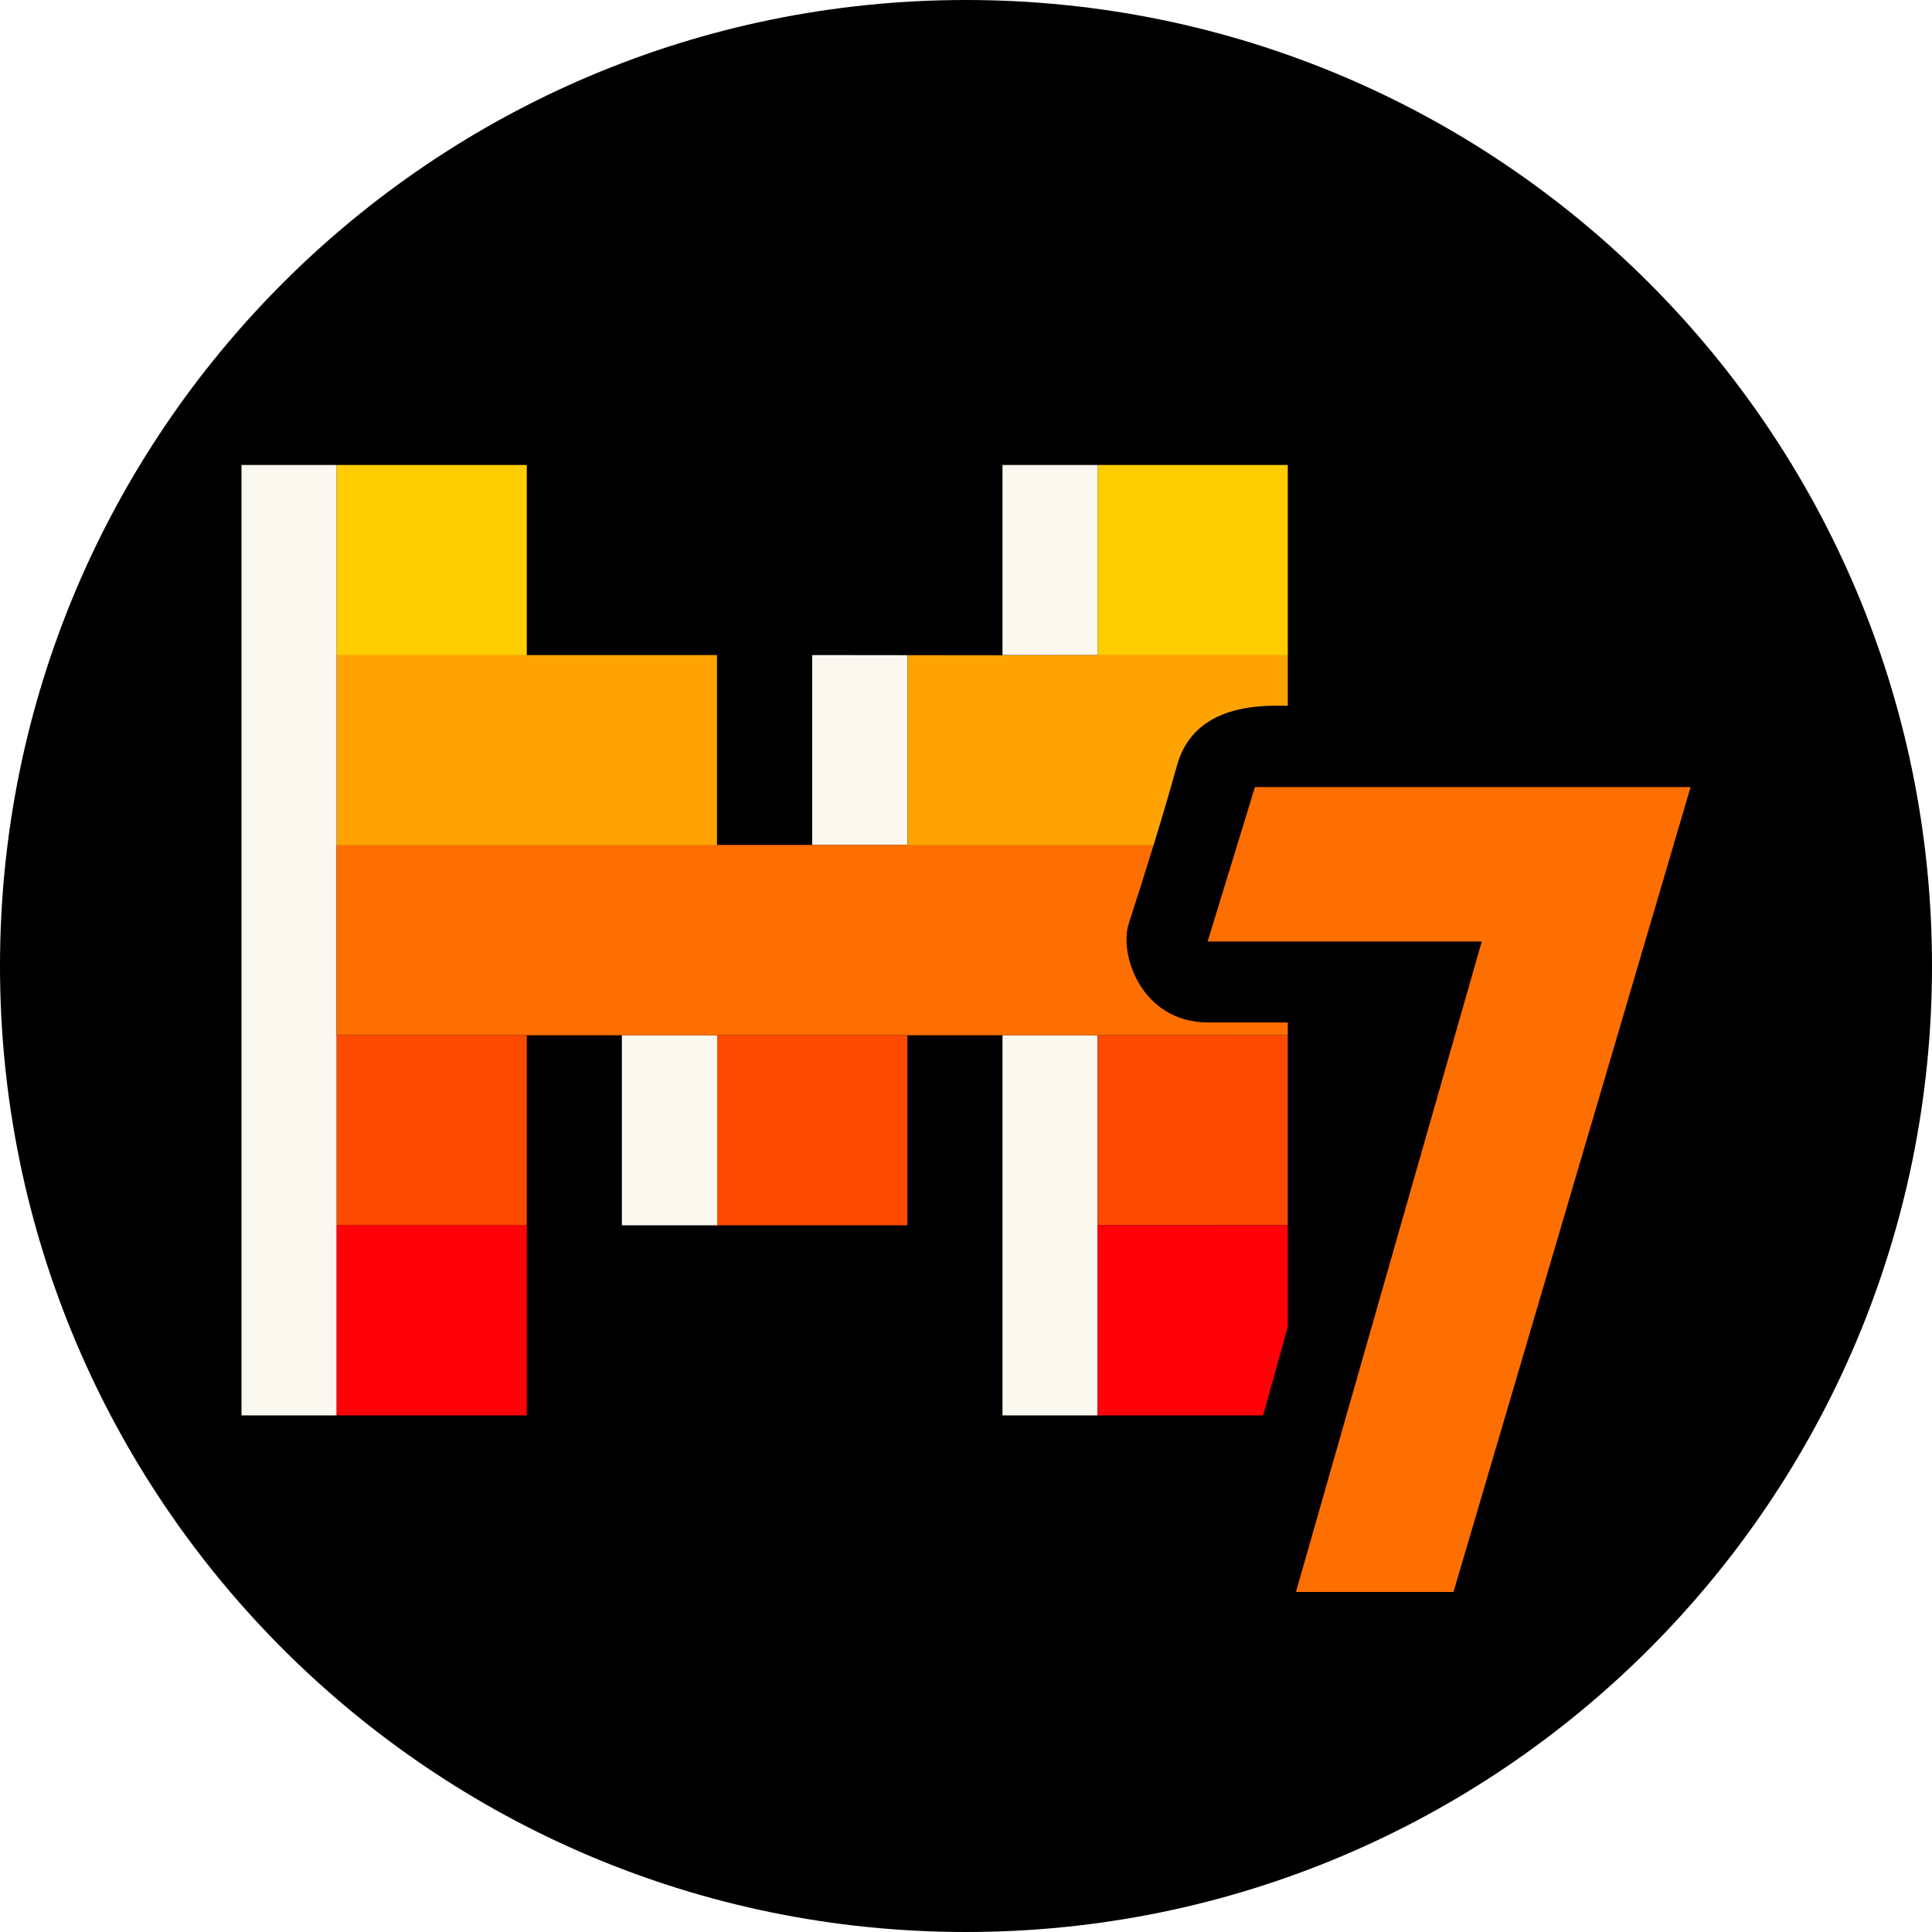
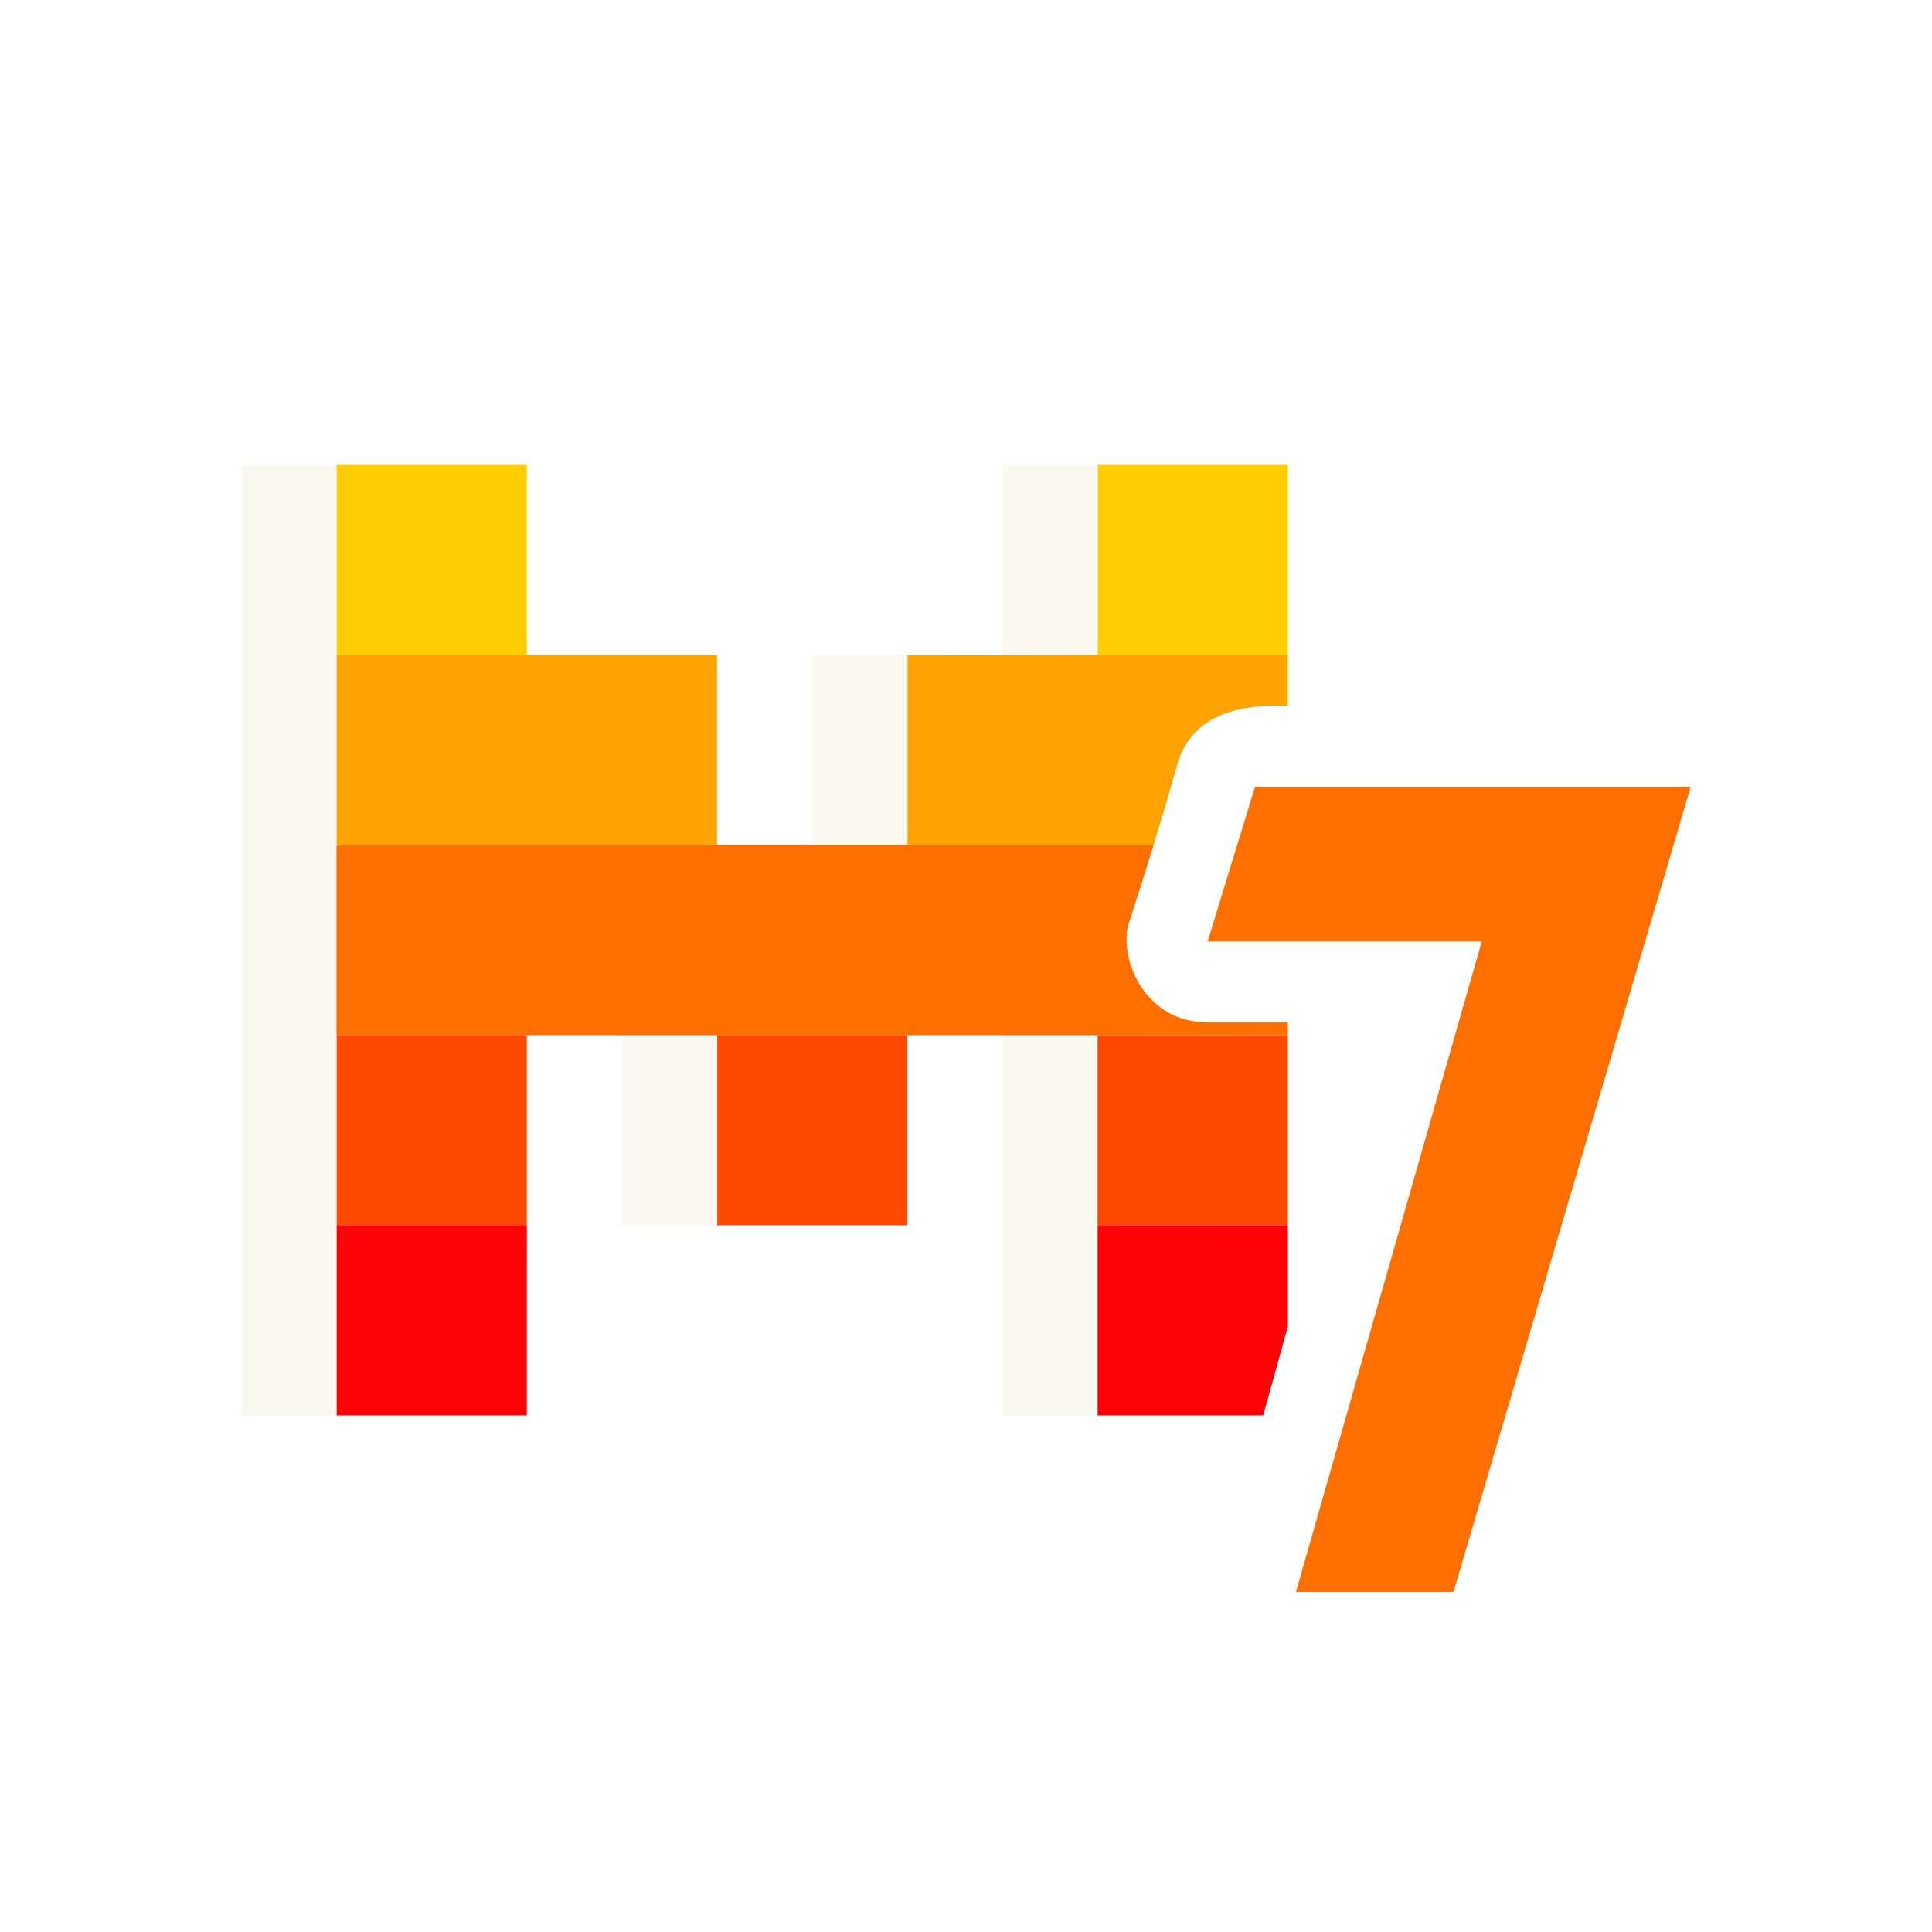
<svg xmlns="http://www.w3.org/2000/svg" width="18" height="18" viewBox="0 0 18 18" fill="none">
-   <circle cx="9" cy="9" r="9" fill="black" />
  <path d="M3.135 6.103H6.68V7.872V7.876H3.135V6.103Z" fill="#FFA302" />
  <path d="M3.135 4.332H4.908V6.105H3.135V4.332Z" fill="#FFCD00" />
  <path d="M10.226 4.332H11.998V6.105H10.226V6.103V4.332Z" fill="#FFCD00" />
  <path d="M6.682 9.643H8.454V9.645V11.416H6.682V9.645V9.643Z" fill="#FD4A00" />
  <path d="M3.135 9.643H4.908V9.645V11.416H3.135V9.643Z" fill="#FD4A00" />
  <path d="M3.135 11.415H4.908V13.187H3.135V11.415Z" fill="#FF0107" />
  <path d="M7.567 6.103V7.872H8.455V6.104L7.567 6.103Z" fill="#FBF8F0" />
  <path d="M5.794 9.645V11.416H6.682V9.645H5.794Z" fill="#FBF8F0" />
  <path d="M2.25 4.332V13.187H3.135V11.416V11.415V9.645V9.643V7.876V7.872V6.105V6.103V4.332H2.25Z" fill="#FBF8F0" />
  <path d="M10.226 4.332H9.34V6.103H10.226V4.332Z" fill="#FBF8F0" />
  <path d="M9.34 9.645V13.187H10.226V11.416V11.415V9.645H9.34Z" fill="#FBF8F0" />
  <path d="M11.998 6.105H10.226V6.103L9.34 6.105L8.455 6.104V7.872V7.876H10.747C10.824 7.625 10.9 7.369 10.965 7.134C11.063 6.782 11.349 6.575 11.889 6.575H11.998L11.998 6.105Z" fill="#FFA302" />
  <path d="M10.226 9.645V11.415L11.998 11.416V9.645L10.226 9.643V9.645Z" fill="#FD4A00" />
  <path d="M3.135 7.876V9.643H4.908V9.645H5.794H6.682V9.643H8.454V9.645H9.34H10.226V9.643L11.998 9.645V9.526H11.255C10.941 9.526 10.732 9.363 10.613 9.164C10.498 8.971 10.47 8.744 10.518 8.599C10.588 8.383 10.668 8.132 10.747 7.876H8.455V7.872H7.567H6.68V7.876H3.135Z" fill="#FF6F00" />
  <path d="M10.226 11.416V13.187H11.769L11.998 12.361V11.416L10.226 11.415V11.416Z" fill="#FF0107" />
  <path d="M11.692 7.333L11.251 8.772H13.805L12.074 14.832H13.542L15.751 7.333H11.692Z" fill="#FF6F00" />
</svg>
